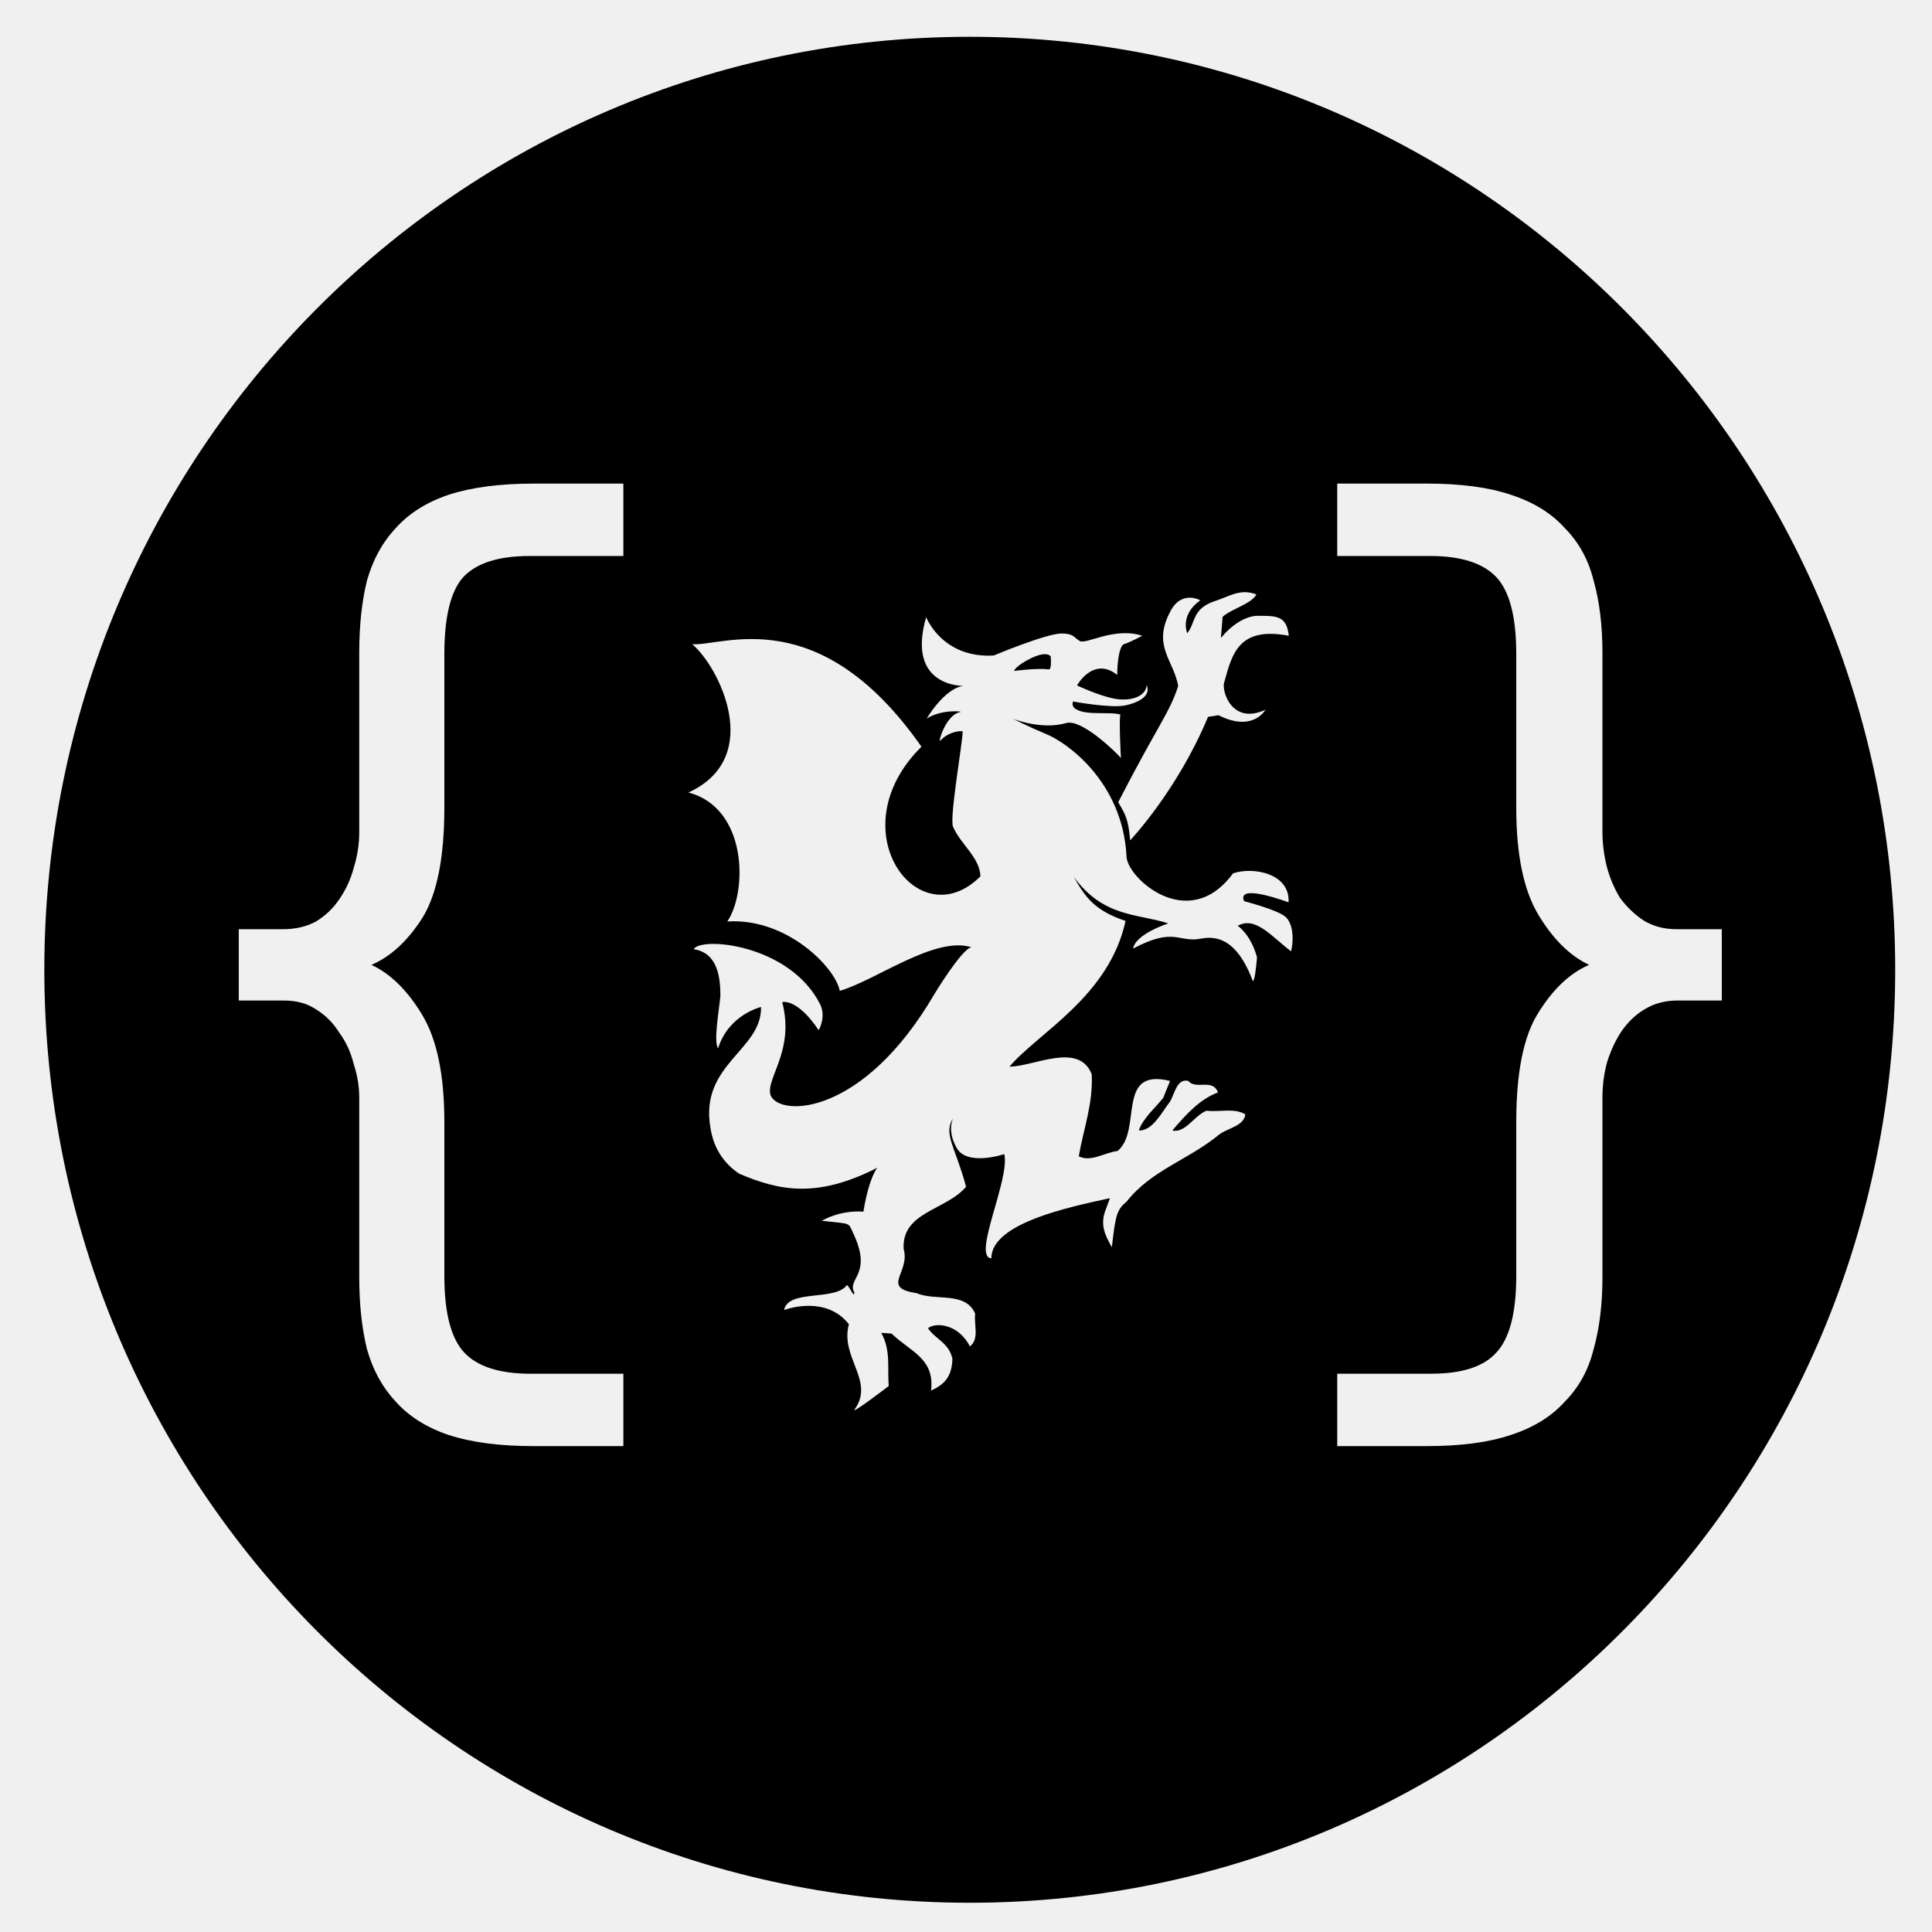
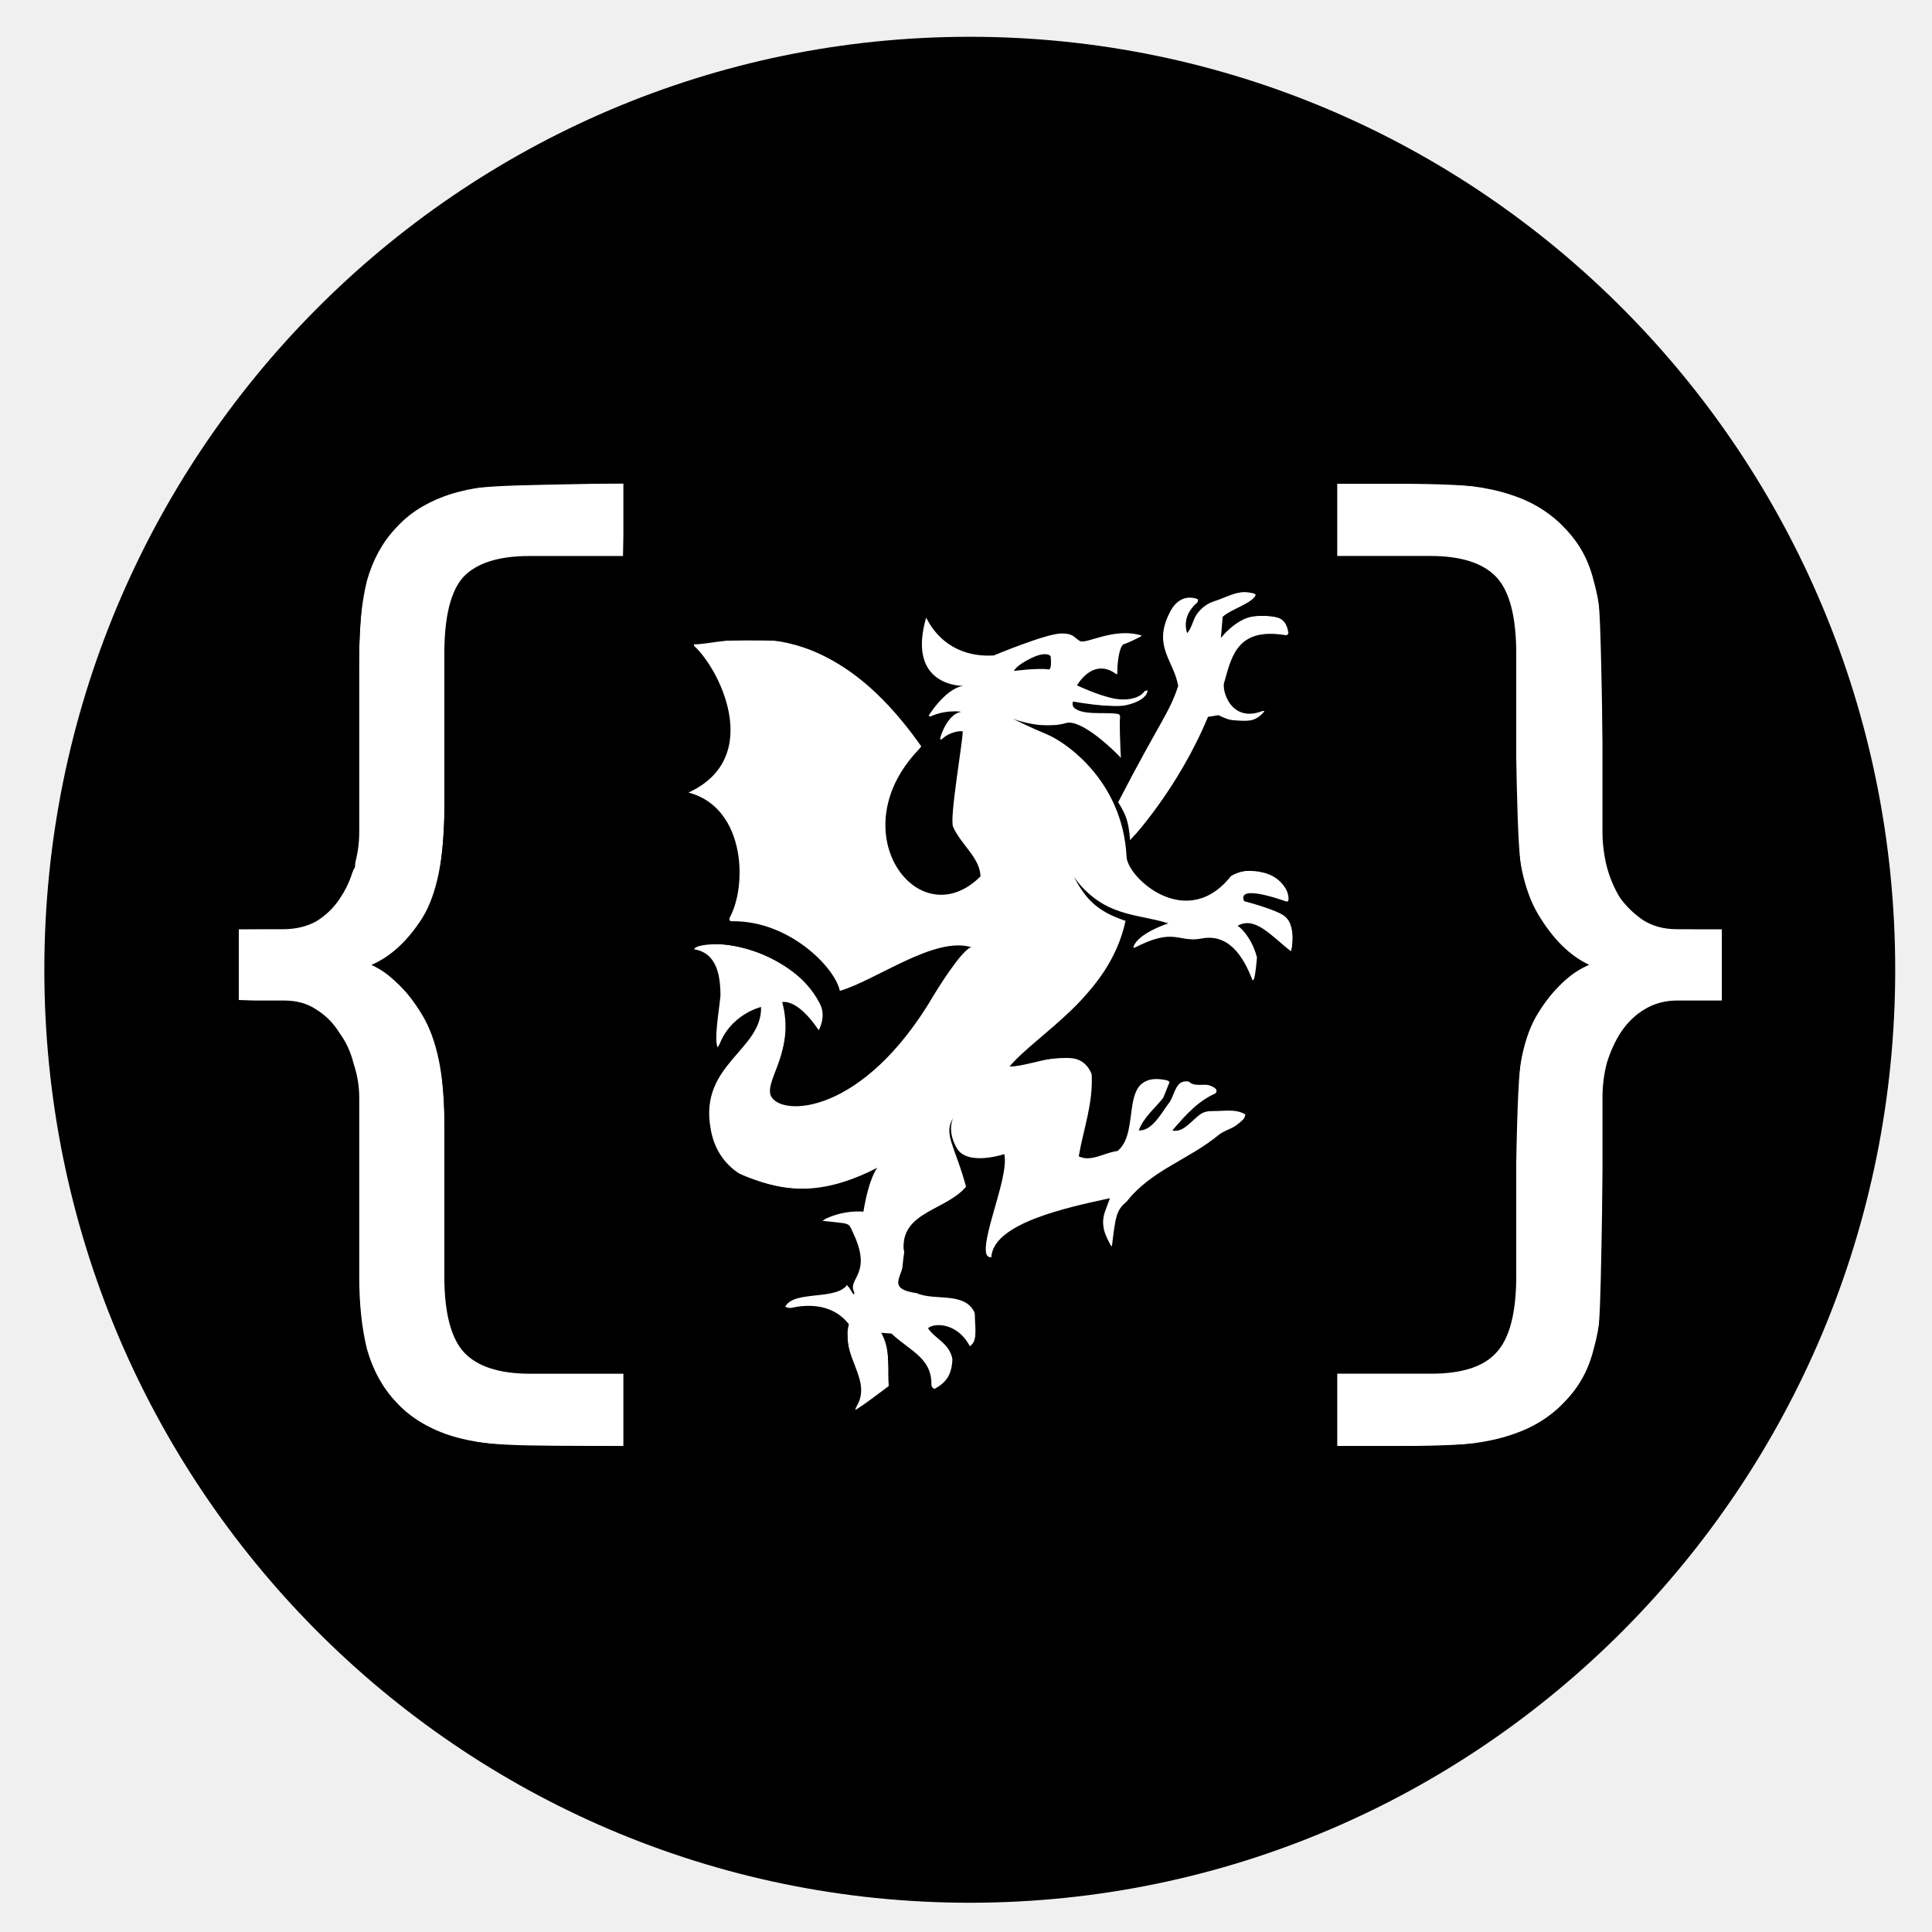
- <svg xmlns="http://www.w3.org/2000/svg" width="100px" height="100px" viewBox="0 0 100 100" version="1.1" id="SVGRoot">
+ <svg xmlns="http://www.w3.org/2000/svg" id="SVGRoot" version="1.1" viewBox="0 0 100 100" height="100px" width="100px">
  <defs id="defs75" />
-   <g id="layer1">
-     <g id="g4443-2" transform="matrix(0.6026038,0,0,0.6075179,-17.0673,-11.80659)" style="fill:#000000">
-       <path style="fill:#000000;fill-opacity:1" d="m 205.941,719.262 a 79.489,79.489 0 0 0 -79.488,79.49 79.489,79.489 0 0 0 79.488,79.488 79.489,79.489 0 0 0 79.49,-79.488 79.489,79.489 0 0 0 -79.49,-79.49 z M 168.5,757.328 h 7.688 v 6.17 h -8.068 c -2.658,0 -4.554,0.602 -5.693,1.805 -1.076,1.202 -1.615,3.385 -1.615,6.549 v 13.098 c 0,4.24 -0.631,7.372 -1.896,9.396 -1.266,1.962 -2.722,3.29 -4.367,3.986 1.645,0.759 3.102,2.183 4.367,4.271 1.266,2.088 1.896,5.127 1.896,9.113 v 13.098 c 0,3.164 0.57,5.347 1.709,6.549 1.139,1.202 3.038,1.805 5.695,1.805 h 7.973 v 6.168 H 168.5 c -2.911,0 -5.347,-0.314 -7.309,-0.947 -1.898,-0.633 -3.418,-1.582 -4.557,-2.848 -1.139,-1.202 -1.961,-2.689 -2.467,-4.461 -0.443,-1.772 -0.666,-3.829 -0.666,-6.17 v -15.283 c 0,-0.949 -0.158,-1.897 -0.475,-2.846 -0.253,-1.012 -0.663,-1.899 -1.232,-2.658 -0.506,-0.823 -1.172,-1.488 -1.994,-1.994 -0.759,-0.506 -1.676,-0.758 -2.752,-0.758 h -3.893 v -6.076 h 3.797 c 1.076,0 2.025,-0.221 2.848,-0.664 0.823,-0.506 1.488,-1.139 1.994,-1.898 0.57,-0.823 0.979,-1.709 1.232,-2.658 0.316,-1.012 0.475,-2.025 0.475,-3.037 v -15.281 c 0,-2.341 0.223,-4.398 0.666,-6.17 0.506,-1.772 1.328,-3.259 2.467,-4.461 1.139,-1.266 2.658,-2.215 4.557,-2.848 1.962,-0.633 4.398,-0.949 7.309,-0.949 z m 69.004,0 h 7.689 c 2.911,0 5.315,0.316 7.213,0.949 1.962,0.633 3.511,1.582 4.65,2.848 1.202,1.202 2.026,2.689 2.469,4.461 0.506,1.772 0.76,3.829 0.76,6.17 v 15.281 c 0,0.949 0.126,1.931 0.379,2.943 0.253,0.949 0.632,1.836 1.139,2.658 0.57,0.759 1.235,1.392 1.994,1.898 0.823,0.506 1.772,0.758 2.848,0.758 h 3.891 v 6.076 h -3.797 c -1.076,0 -2.025,0.252 -2.848,0.758 -0.759,0.443 -1.423,1.076 -1.992,1.898 -0.506,0.759 -0.918,1.646 -1.234,2.658 -0.253,0.949 -0.379,1.929 -0.379,2.941 v 15.283 c 0,2.341 -0.254,4.398 -0.76,6.17 -0.443,1.772 -1.266,3.259 -2.469,4.461 -1.139,1.266 -2.689,2.215 -4.65,2.848 -1.898,0.633 -4.302,0.947 -7.213,0.947 h -7.689 v -6.168 h 8.068 c 2.658,0 4.524,-0.602 5.6,-1.805 1.139,-1.202 1.709,-3.385 1.709,-6.549 V 811.717 c 0,-4.24 0.633,-7.341 1.898,-9.303 1.266,-2.025 2.72,-3.386 4.365,-4.082 -1.645,-0.759 -3.1,-2.181 -4.365,-4.27 -1.266,-2.088 -1.898,-5.127 -1.898,-9.113 v -13.098 c 0,-3.164 -0.57,-5.347 -1.709,-6.549 -1.139,-1.202 -3.038,-1.805 -5.695,-1.805 h -7.973 z m -7.924,9.252 c 0.303,0.003 0.623,0.059 0.984,0.191 -0.463,0.835 -2.116,1.204 -2.904,1.91 l -0.148,1.799 c 0.895,-1.08 2.158,-1.948 3.309,-1.885 1.411,0 2.365,-0.009 2.518,1.697 -4.317,-0.812 -4.873,1.576 -5.525,3.922 -0.302,0.6 0.547,3.744 3.516,2.389 10e-6,0 -1.058,1.948 -4.02,0.461 l -0.904,0.139 c -2.621,6.265 -6.686,10.521 -6.686,10.521 -0.159,-1.789 -0.393,-2.186 -1.029,-3.25 3.485,-6.705 4.426,-7.632 5.154,-9.908 -0.395,-2.2 -2.222,-3.386 -0.715,-6.271 0.967,-1.955 2.613,-1.023 2.613,-1.023 -1.796,1.262 -1.123,2.803 -1.123,2.803 0.722,-0.848 0.387,-2.019 2.242,-2.691 1.078,-0.338 1.811,-0.81 2.719,-0.803 z m -27.383,2.131 c 0,0 1.365,3.519 5.805,3.264 0,0 4.515,-1.875 5.82,-1.875 1.014,0 1.024,0.302 1.561,0.637 0.537,0.338 2.944,-1.22 5.369,-0.445 0,0 -0.855,0.481 -1.637,0.746 -0.325,0.292 -0.506,1.416 -0.506,2.592 -2.061,-1.617 -3.455,0.895 -3.455,0.895 0,0 1.785,0.848 3.184,1.123 1.395,0.265 2.724,-0.16 2.797,-1.141 0.391,0.841 -0.578,1.477 -1.906,1.732 -1.242,0.232 -4.422,-0.344 -4.422,-0.344 -0.113,0.345 0.053,0.566 0.348,0.699 0.917,0.497 2.889,0.143 3.73,0.418 -0.133,0.212 0.013,3.492 0.043,3.697 -0.51,-0.583 -3.406,-3.358 -4.711,-2.977 -2.127,0.613 -4.568,-0.367 -4.568,-0.367 0,0 1.302,0.663 2.945,1.342 1.646,0.682 6.47,3.988 6.814,10.379 0,1.779 5.297,6.646 9.146,1.451 1.699,-0.583 4.918,-0.016 4.77,2.469 0,0 -4.515,-1.691 -3.816,-0.098 0,0 2.912,0.743 3.568,1.346 0.656,0.59 0.706,1.988 0.461,2.926 -1.699,-1.292 -3.071,-3.025 -4.582,-2.174 0,0 1.11,0.69 1.66,2.688 -0.103,1.196 -0.213,1.921 -0.352,2.037 -0.855,-2.256 -2.149,-4.073 -4.422,-3.639 -2.024,0.401 -2.253,-1.043 -5.867,0.852 0.199,-1.249 3.023,-2.143 3.023,-2.143 -2.611,-0.848 -5.581,-0.487 -8.125,-3.979 0.977,1.749 1.818,2.898 4.451,3.766 -1.414,6.45 -7.548,9.565 -9.967,12.414 2.093,0 5.949,-2.143 7.059,0.646 0.133,2.531 -0.715,4.671 -1.109,6.996 1.047,0.524 2.217,-0.327 3.33,-0.453 2.16,-1.749 -0.193,-7.13 4.508,-5.967 l -0.586,1.441 c -0.719,0.901 -1.7,1.679 -2.098,2.775 1.179,0.063 1.965,-1.546 2.684,-2.457 0.391,-0.646 0.586,-2.008 1.57,-1.76 0.649,0.785 2.09,-0.249 2.547,0.98 -1.567,0.576 -2.745,1.875 -3.918,3.236 1.113,0.268 1.894,-1.292 2.938,-1.68 1.113,0.133 2.416,-0.265 3.33,0.318 -0.126,0.981 -1.498,1.166 -2.217,1.689 -2.68,2.203 -5.83,3.024 -7.986,5.744 -0.858,0.699 -0.95,1.192 -1.262,3.879 -0.59,-1.034 -0.987,-1.862 -0.59,-3.031 l 0.428,-1.148 c -3.594,0.775 -10.175,2.139 -10.191,5.127 -1.67,-0.113 1.627,-6.764 1.113,-8.881 0,0 -3.203,1.074 -4.098,-0.539 -0.772,-1.378 -0.399,-2.309 -0.279,-2.541 -0.907,1.352 0.186,2.477 1.094,5.859 -1.699,2.018 -5.554,2.13 -5.359,5.316 0.59,2.008 -2.025,3.292 1.119,3.752 1.627,0.709 4.174,-0.196 5.025,1.752 -0.129,0.901 0.388,2.143 -0.457,2.785 -0.994,-1.954 -3.004,-2.067 -3.594,-1.547 0.59,0.904 1.841,1.266 2.096,2.627 -0.063,1.362 -0.529,2.099 -1.838,2.682 0.331,-2.723 -1.724,-3.28 -3.396,-4.857 l -0.885,-0.062 c 0.848,1.497 0.517,2.981 0.646,4.531 0,0 -3.418,2.601 -2.895,1.945 1.693,-2.395 -1.309,-4.414 -0.523,-7.203 -1.895,-2.415 -5.166,-1.372 -5.57,-1.213 0.355,-1.752 4.123,-0.795 5.309,-2.014 0.129,-0.523 0.723,1.176 0.723,0.52 -0.653,-1.239 1.613,-1.487 -0.104,-5.078 -0.447,-0.944 -0.126,-0.742 -2.693,-1.037 1.858,-0.997 3.574,-0.768 3.574,-0.768 0.514,-3.025 1.203,-3.75 1.203,-3.75 -5.344,2.713 -8.584,1.875 -11.857,0.514 -1.362,-0.901 -2.209,-2.204 -2.475,-3.887 -0.977,-5.446 4.433,-6.625 4.34,-10.322 0,0 -2.783,0.646 -3.688,3.521 -0.401,-0.593 0.07,-3.104 0.199,-4.469 0,-1.743 -0.312,-3.681 -2.293,-3.973 0.59,-1.097 8.24,-0.442 10.854,4.68 0.55,1.087 -0.119,2.221 -0.119,2.221 -1.875,-2.776 -3.135,-2.395 -3.135,-2.395 1.113,4.148 -1.468,6.552 -0.994,7.943 0.782,1.865 7.954,1.785 14.066,-8.627 0,0 2.353,-3.856 3.182,-3.992 -3.141,-0.974 -8.169,2.806 -11.307,3.717 -0.394,-2.018 -4.585,-6.238 -9.66,-5.91 1.756,-2.584 1.716,-9.686 -3.34,-10.988 6.612,-3.008 2.547,-10.819 0.324,-12.635 2.614,0.189 10.906,-3.731 19.691,8.732 -7.219,7.079 -0.285,16.35 5.068,11.043 -0.066,-1.62 -1.67,-2.68 -2.355,-4.221 -0.325,-0.722 0.826,-7.202 0.826,-8.113 0,-0.086 -1.138,-0.07 -1.916,0.771 -0.235,0.245 0.455,-2.204 1.717,-2.436 0.331,-0.053 -1.581,-0.264 -2.883,0.551 0,0 1.488,-2.541 3.135,-2.779 0,0 -4.93,0.114 -3.188,-5.855 z m 10.139,3.154 c -0.255,0.01 -0.617,0.093 -1.121,0.338 -1.345,0.656 -1.477,1.09 -1.477,1.09 0,0 2.052,-0.273 2.986,-0.131 0.292,0.033 0.164,-1.123 0.164,-1.123 0,0 -0.128,-0.19 -0.553,-0.174 z" transform="translate(-94.32242,-696.6932)" id="path4242-3" />
+   <g id="layer2">
+     <ellipse style="fill:#00ff00;stroke-width:1.148" ry="39.648" rx="43.598" cy="50.391" cx="50.488" id="path3750" />
+     <path id="path3762" d="M 44.456,89.586 C 35.818,88.393 28.057,85.134 21.702,80.029 8.956,69.793 3.908,53.675 8.835,38.949 10.746,33.238 13.871,28.266 18.375,23.771 22.746,19.408 27.626,16.24 33.417,14.006 45.193,9.463 58.426,9.815 69.871,14.975 c 7.928,3.574 14.807,9.643 18.994,16.757 7.842,13.324 6.582,29.78 -3.21,41.93 -6.672,8.279 -16.229,13.737 -27.43,15.667 -3.115,0.537 -10.719,0.679 -13.77,0.257 z" style="fill:#ffffff;stroke-width:0.195" />
+   </g>
+   <g style="opacity:1" id="layer1">
+     <g style="fill:#000000" transform="matrix(0.6026038,0,0,0.6075179,-17.0673,-11.80659)" id="g4443-2">
+       <path d="M 50.195,1.904 A 47.9,48.291 0 0 0 2.295,50.195 47.9,48.291 0 0 0 50.195,98.486 47.9,48.291 0 0 0 98.096,50.195 47.9,48.291 0 0 0 50.195,1.904 Z m -22.562,23.125 h 4.633 v 3.75 h -4.863 c -1.602,0 -2.743,0.365 -3.43,1.096 -0.648,0.73 -0.975,2.056 -0.975,3.979 v 7.957 c 0,2.576 -0.38,4.479 -1.143,5.709 -0.763,1.192 -1.639,1.999 -2.631,2.422 0.991,0.461 1.868,1.325 2.631,2.594 0.763,1.269 1.143,3.115 1.143,5.537 v 7.957 c 0,1.922 0.345,3.248 1.031,3.979 0.686,0.73 1.83,1.096 3.432,1.096 h 4.805 v 3.748 h -4.633 c -1.754,0 -3.222,-0.192 -4.404,-0.576 C 22.085,73.891 21.169,73.316 20.482,72.547 19.796,71.816 19.301,70.912 18.996,69.836 18.729,68.76 18.594,67.51 18.594,66.088 v -9.285 c 0,-0.577 -0.095,-1.152 -0.285,-1.729 -0.153,-0.615 -0.399,-1.154 -0.742,-1.615 -0.305,-0.5 -0.707,-0.903 -1.203,-1.211 -0.458,-0.308 -1.01,-0.461 -1.658,-0.461 h -2.346 v -3.691 h 2.289 c 0.648,0 1.219,-0.135 1.715,-0.404 0.496,-0.308 0.898,-0.691 1.203,-1.152 0.343,-0.5 0.59,-1.039 0.742,-1.615 0.191,-0.615 0.285,-1.231 0.285,-1.846 v -9.283 c 0,-1.422 0.135,-2.672 0.402,-3.748 0.305,-1.076 0.8,-1.981 1.486,-2.711 0.686,-0.769 1.602,-1.344 2.746,-1.729 1.182,-0.384 2.65,-0.578 4.404,-0.578 z m 41.582,0 h 4.633 c 1.754,0 3.204,0.194 4.348,0.578 1.182,0.384 2.114,0.96 2.801,1.729 0.724,0.73 1.221,1.635 1.488,2.711 0.305,1.076 0.459,2.326 0.459,3.748 v 9.283 c 0,0.577 0.074,1.174 0.227,1.789 0.153,0.577 0.382,1.115 0.688,1.615 0.343,0.461 0.744,0.845 1.201,1.152 0.496,0.308 1.069,0.461 1.717,0.461 h 2.344 v 3.691 h -2.287 c -0.648,0 -1.221,0.153 -1.717,0.461 -0.458,0.269 -0.858,0.653 -1.201,1.152 -0.305,0.461 -0.553,1 -0.744,1.615 -0.153,0.577 -0.227,1.172 -0.227,1.787 v 9.285 c 0,1.422 -0.154,2.672 -0.459,3.748 -0.267,1.076 -0.764,1.981 -1.488,2.711 -0.686,0.769 -1.619,1.344 -2.801,1.729 -1.144,0.384 -2.594,0.576 -4.348,0.576 h -4.633 v -3.748 h 4.861 c 1.602,0 2.727,-0.365 3.375,-1.096 0.686,-0.73 1.029,-2.056 1.029,-3.979 v -7.957 c 0,-2.576 0.382,-4.461 1.145,-5.652 0.763,-1.23 1.639,-2.056 2.631,-2.479 -0.991,-0.461 -1.868,-1.325 -2.631,-2.594 -0.763,-1.269 -1.145,-3.115 -1.145,-5.537 v -7.957 c 0,-1.922 -0.343,-3.248 -1.029,-3.979 -0.686,-0.73 -1.83,-1.096 -3.432,-1.096 h -4.805 z m -4.775,5.621 c 0.182,0.002 0.376,0.037 0.594,0.117 -0.279,0.507 -1.275,0.731 -1.75,1.16 l -0.09,1.092 c 0.539,-0.656 1.301,-1.183 1.994,-1.145 0.85,0 1.424,-0.005 1.516,1.031 -2.601,-0.493 -2.935,0.958 -3.328,2.383 -0.182,0.364 0.328,2.274 2.117,1.451 5e-6,0 -0.637,1.183 -2.422,0.279 l -0.545,0.086 c -1.579,3.806 -4.029,6.391 -4.029,6.391 -0.096,-1.087 -0.236,-1.328 -0.619,-1.975 2.1,-4.074 2.666,-4.637 3.105,-6.02 -0.238,-1.336 -1.338,-2.056 -0.43,-3.809 0.583,-1.188 1.574,-0.623 1.574,-0.623 -1.082,0.767 -0.678,1.703 -0.678,1.703 0.435,-0.515 0.234,-1.226 1.352,-1.635 0.65,-0.205 1.092,-0.493 1.639,-0.488 z m -16.5,1.295 c 0,0 0.821,2.137 3.496,1.982 0,0 2.721,-1.139 3.508,-1.139 0.611,0 0.618,0.183 0.941,0.387 0.323,0.205 1.773,-0.74 3.234,-0.27 0,0 -0.515,0.292 -0.986,0.453 -0.196,0.177 -0.305,0.86 -0.305,1.574 -1.242,-0.982 -2.082,0.543 -2.082,0.543 0,0 1.075,0.515 1.918,0.682 0.84,0.161 1.642,-0.096 1.686,-0.691 0.235,0.511 -0.348,0.896 -1.148,1.051 -0.749,0.141 -2.664,-0.207 -2.664,-0.207 -0.068,0.21 0.031,0.343 0.209,0.424 0.553,0.302 1.741,0.087 2.248,0.254 -0.08,0.129 0.007,2.121 0.025,2.246 -0.307,-0.354 -2.051,-2.04 -2.838,-1.809 -1.282,0.372 -2.754,-0.223 -2.754,-0.223 0,0 0.785,0.402 1.775,0.814 0.992,0.415 3.9,2.424 4.107,6.307 0,1.081 3.192,4.037 5.512,0.881 1.024,-0.354 2.963,-0.009 2.873,1.5 0,0 -2.72,-1.027 -2.299,-0.059 0,0 1.755,0.45 2.15,0.816 0.395,0.358 0.425,1.208 0.277,1.777 -1.024,-0.785 -1.851,-1.838 -2.762,-1.32 0,0 0.669,0.419 1,1.633 -0.062,0.727 -0.127,1.168 -0.211,1.238 -0.515,-1.371 -1.295,-2.475 -2.664,-2.211 -1.22,0.243 -1.359,-0.634 -3.537,0.518 0.12,-0.759 1.822,-1.303 1.822,-1.303 -1.573,-0.515 -3.363,-0.295 -4.896,-2.416 0.589,1.063 1.097,1.76 2.684,2.287 -0.852,3.918 -4.549,5.81 -6.006,7.541 1.262,0 3.583,-1.3 4.252,0.395 0.08,1.538 -0.43,2.837 -0.668,4.25 0.631,0.318 1.337,-0.199 2.008,-0.275 1.302,-1.063 -0.118,-4.331 2.715,-3.625 l -0.352,0.875 c -0.433,0.548 -1.026,1.019 -1.266,1.686 0.711,0.038 1.184,-0.939 1.617,-1.492 0.236,-0.392 0.354,-1.219 0.947,-1.068 0.391,0.477 1.26,-0.151 1.535,0.596 -0.944,0.35 -1.655,1.138 -2.361,1.965 0.671,0.163 1.141,-0.784 1.77,-1.02 0.671,0.081 1.457,-0.161 2.008,0.193 -0.076,0.596 -0.903,0.707 -1.336,1.025 -1.615,1.338 -3.513,1.838 -4.812,3.49 -0.517,0.425 -0.574,0.725 -0.762,2.357 -0.355,-0.628 -0.595,-1.131 -0.355,-1.842 l 0.258,-0.697 c -2.166,0.471 -6.131,1.298 -6.141,3.113 -1.006,-0.068 0.98,-4.109 0.67,-5.395 0,0 -1.93,0.652 -2.469,-0.328 -0.465,-0.837 -0.24,-1.402 -0.168,-1.543 -0.547,0.821 0.111,1.504 0.658,3.559 -1.024,1.226 -3.346,1.294 -3.229,3.23 0.356,1.22 -1.221,2 0.674,2.279 0.98,0.431 2.516,-0.119 3.029,1.064 -0.078,0.547 0.234,1.301 -0.275,1.691 -0.599,-1.187 -1.811,-1.255 -2.166,-0.939 0.355,0.549 1.11,0.769 1.264,1.596 -0.038,0.827 -0.321,1.275 -1.109,1.629 0.2,-1.654 -1.037,-1.991 -2.045,-2.949 l -0.533,-0.039 c 0.511,0.91 0.311,1.812 0.389,2.754 0,0 -2.059,1.58 -1.744,1.182 1.02,-1.455 -0.79,-2.682 -0.316,-4.377 -1.142,-1.467 -3.112,-0.833 -3.355,-0.736 0.214,-1.065 2.485,-0.482 3.199,-1.223 0.078,-0.318 0.436,0.713 0.436,0.314 -0.393,-0.753 0.972,-0.902 -0.062,-3.084 -0.27,-0.573 -0.076,-0.452 -1.623,-0.631 1.12,-0.606 2.154,-0.467 2.154,-0.467 0.309,-1.838 0.725,-2.277 0.725,-2.277 -3.22,1.648 -5.174,1.14 -7.146,0.312 -0.82,-0.547 -1.33,-1.339 -1.49,-2.361 -0.589,-3.309 2.671,-4.025 2.615,-6.271 0,0 -1.678,0.392 -2.223,2.139 -0.241,-0.36 0.043,-1.886 0.121,-2.715 0,-1.059 -0.189,-2.235 -1.383,-2.412 0.355,-0.666 4.966,-0.27 6.541,2.842 0.331,0.66 -0.072,1.35 -0.072,1.35 -1.13,-1.687 -1.889,-1.455 -1.889,-1.455 0.671,2.52 -0.885,3.981 -0.6,4.826 0.471,1.133 4.793,1.083 8.477,-5.242 0,0 1.419,-2.341 1.918,-2.424 -1.893,-0.592 -4.924,1.704 -6.814,2.258 -0.238,-1.226 -2.762,-3.791 -5.82,-3.592 1.058,-1.57 1.033,-5.883 -2.014,-6.674 3.985,-1.828 1.535,-6.573 0.195,-7.676 1.575,0.115 6.573,-2.267 11.867,5.305 -4.35,4.301 -0.171,9.933 3.055,6.709 -0.04,-0.984 -1.007,-1.629 -1.42,-2.564 -0.196,-0.439 0.498,-4.376 0.498,-4.93 0,-0.052 -0.685,-0.042 -1.154,0.469 -0.142,0.149 0.273,-1.338 1.033,-1.479 0.2,-0.032 -0.952,-0.161 -1.736,0.334 0,0 0.897,-1.545 1.889,-1.689 0,0 -2.97,0.07 -1.92,-3.557 z m 6.109,1.916 c -0.153,0.006 -0.372,0.056 -0.676,0.205 -0.811,0.398 -0.891,0.662 -0.891,0.662 0,0 1.238,-0.165 1.801,-0.078 0.176,0.02 0.098,-0.684 0.098,-0.684 0,0 -0.076,-0.116 -0.332,-0.105 z" style="fill:#000000;fill-opacity:1;stroke-width:0.605" transform="matrix(1.659465,0,0,1.646042,28.32258,19.43415)" id="path4242-3" />
    </g>
+     <path id="path3754" d="M 46.954,98.274 C 26.808,96.862 9.499,82.638 4.145,63.096 2.821,58.263 2.571,56.242 2.566,50.336 2.562,46.14 2.634,44.623 2.916,42.914 4.524,33.184 8.479,24.902 14.997,17.621 20.735,11.209 28.913,6.143 37.327,3.788 49.84,0.286 63.184,2.028 74.321,8.618 85.069,14.979 92.856,25.196 96.29,37.445 c 2.141,7.638 2.221,16.799 0.216,24.709 C 90.833,84.532 69.785,99.875 46.954,98.274 Z M 32.346,72.894 v -1.953 h -3.279 c -3.015,0 -3.348,-0.035 -4.139,-0.439 -0.586,-0.299 -0.988,-0.689 -1.262,-1.221 -0.373,-0.725 -0.411,-1.249 -0.532,-7.227 -0.139,-6.913 -0.272,-7.941 -1.242,-9.597 -0.26,-0.444 -0.903,-1.194 -1.429,-1.667 l -0.956,-0.859 0.754,-0.542 c 0.793,-0.57 1.704,-1.778 2.084,-2.765 0.547,-1.418 0.677,-2.888 0.794,-8.984 0.116,-6.005 0.151,-6.492 0.522,-7.122 0.755,-1.285 1.33,-1.46 5.169,-1.569 l 3.418,-0.098 0.056,-1.921 0.056,-1.921 -4.06,0.079 c -4.536,0.089 -5.307,0.249 -6.955,1.444 -0.514,0.373 -1.196,1.091 -1.516,1.596 -1.142,1.801 -1.202,2.243 -1.332,9.805 l -0.119,6.934 -0.515,0.977 c -0.905,1.719 -1.857,2.223 -4.219,2.238 l -1.416,0.009 v 1.832 1.832 l 1.738,0.083 c 1.936,0.093 2.702,0.45 3.518,1.64 0.892,1.302 0.993,2.12 0.997,8.072 0.002,3.071 0.092,6.197 0.201,6.945 0.363,2.509 1.468,4.255 3.347,5.283 1.533,0.84 2.789,1.036 6.752,1.054 l 3.564,0.016 z m 44.766,1.735 c 2.505,-0.527 4.398,-2.038 5.244,-4.187 0.44,-1.117 0.462,-1.428 0.573,-8.096 0.111,-6.653 0.134,-6.973 0.557,-7.908 0.875,-1.931 2.008,-2.628 4.28,-2.635 l 1.416,-0.004 v -1.855 -1.855 l -1.318,-0.001 c -1.798,-0.002 -2.573,-0.255 -3.416,-1.12 -1.313,-1.345 -1.366,-1.678 -1.508,-9.426 -0.121,-6.654 -0.145,-6.98 -0.584,-8.096 -0.846,-2.148 -2.739,-3.66 -5.244,-4.187 -0.569,-0.12 -2.616,-0.218 -4.548,-0.218 h -3.513 l 0.056,1.904 0.056,1.904 3.418,0.098 c 4.035,0.115 4.477,0.271 5.273,1.859 0.483,0.963 0.489,1.04 0.607,7.516 0.119,6.543 0.197,7.292 0.903,8.691 0.456,0.904 1.61,2.249 2.28,2.658 0.332,0.203 0.492,0.369 0.356,0.369 -0.39,0.001 -1.977,1.555 -2.483,2.431 -0.863,1.496 -0.932,2.078 -1.065,8.996 -0.134,7.008 -0.202,7.514 -1.143,8.56 -0.606,0.673 -1.274,0.801 -4.729,0.906 l -3.418,0.104 -0.056,1.904 -0.056,1.904 h 3.513 c 1.932,0 3.979,-0.098 4.548,-0.218 z M 45.973,70.413 c -0.08,-1.245 -0.054,-1.387 0.222,-1.236 0.757,0.415 1.787,1.571 1.899,2.133 0.144,0.72 0.311,0.755 0.846,0.181 0.587,-0.631 0.512,-1.458 -0.193,-2.116 -0.325,-0.304 -0.511,-0.601 -0.413,-0.662 0.294,-0.182 1.389,0.291 1.604,0.693 0.111,0.207 0.284,0.324 0.387,0.261 0.22,-0.136 0.244,-1.65 0.032,-1.984 -0.197,-0.31 -1.114,-0.647 -1.764,-0.648 -0.288,-5.86e-4 -0.854,-0.093 -1.257,-0.205 l -0.733,-0.204 0.114,-1.114 c 0.184,-1.796 0.386,-2.12 1.857,-2.979 0.732,-0.428 1.379,-0.855 1.437,-0.949 0.058,-0.094 -0.025,-0.544 -0.186,-0.998 -0.361,-1.024 -0.361,-1.079 -0.003,-0.781 0.167,0.139 0.66,0.21 1.172,0.169 1.085,-0.086 1.096,-0.011 0.39,2.706 -0.271,1.044 -0.45,2.012 -0.397,2.151 0.127,0.33 0.5,0.325 0.5,-0.007 0,-0.356 0.721,-0.985 1.677,-1.465 0.643,-0.323 3.62,-1.206 4.064,-1.206 0.06,0 0.021,0.232 -0.087,0.516 -0.203,0.533 0.074,1.827 0.391,1.827 0.085,0 0.202,-0.417 0.259,-0.928 0.091,-0.804 0.233,-1.045 1.068,-1.807 0.53,-0.483 1.879,-1.441 2.997,-2.128 3.117,-1.914 3.288,-2.169 1.451,-2.169 -0.846,0 -1.165,0.099 -1.657,0.513 -0.335,0.282 -0.652,0.47 -0.704,0.418 -0.107,-0.107 1.233,-1.359 1.793,-1.675 0.498,-0.281 0.184,-0.542 -0.834,-0.695 -0.793,-0.119 -0.823,-0.103 -1.302,0.707 -0.579,0.98 -1.298,1.78 -1.456,1.622 -0.062,-0.062 0.117,-0.353 0.398,-0.648 0.281,-0.294 0.646,-0.797 0.812,-1.118 0.283,-0.548 0.278,-0.592 -0.087,-0.727 -0.545,-0.201 -1.337,0.146 -1.533,0.672 -0.091,0.244 -0.226,0.857 -0.3,1.362 -0.18,1.228 -0.609,1.716 -1.629,1.853 -0.455,0.061 -0.828,0.034 -0.828,-0.061 0,-0.095 0.13,-0.787 0.29,-1.539 0.623,-2.942 0.317,-3.546 -1.702,-3.358 -0.673,0.063 -1.444,0.171 -1.713,0.242 -0.365,0.096 -0.193,-0.131 0.684,-0.901 2.813,-2.47 4.293,-4.382 4.693,-6.065 0.104,-0.438 0.046,-0.531 -0.404,-0.644 -0.289,-0.073 -0.487,-0.172 -0.439,-0.22 0.048,-0.048 0.725,0.074 1.504,0.272 1.414,0.359 1.416,0.36 0.828,0.603 -0.593,0.246 -1.414,0.992 -1.086,0.986 0.097,-0.002 0.528,-0.123 0.958,-0.27 0.549,-0.188 1.227,-0.229 2.279,-0.14 1.662,0.141 2.066,0.38 2.621,1.549 0.3,0.632 0.354,0.668 0.488,0.324 0.269,-0.688 0.188,-1.197 -0.304,-1.922 l -0.482,-0.711 h 0.447 c 0.246,0 0.807,0.308 1.246,0.684 0.439,0.376 0.851,0.684 0.914,0.684 0.063,0 0.115,-0.338 0.115,-0.751 0,-0.875 -0.335,-1.24 -1.465,-1.592 -1.184,-0.369 -1.341,-0.659 -0.284,-0.524 0.488,0.063 1.045,0.174 1.238,0.248 0.572,0.22 0.314,-0.689 -0.333,-1.171 -0.86,-0.64 -2.024,-0.547 -2.832,0.226 -1.229,1.176 -2.967,1.034 -4.213,-0.345 -0.843,-0.933 -0.914,-1.633 -0.223,-2.176 0.589,-0.463 2.38,-3.144 3.209,-4.801 l 0.609,-1.218 1.122,0.112 c 0.844,0.084 1.218,0.037 1.512,-0.19 0.371,-0.286 0.352,-0.3 -0.372,-0.277 -1.434,0.045 -1.852,-1.259 -0.921,-2.873 0.438,-0.759 1.113,-1.101 2.025,-1.027 0.562,0.046 0.732,-0.012 0.732,-0.248 0,-0.531 -0.437,-0.777 -1.38,-0.777 -0.626,0 -1.072,0.127 -1.426,0.405 l -0.515,0.405 V 32.287 c 0,-0.271 0.253,-0.53 0.781,-0.799 1.428,-0.728 0.834,-1.197 -0.801,-0.632 -0.752,0.26 -1.181,0.551 -1.494,1.015 -0.242,0.358 -0.439,0.523 -0.439,0.367 0,-0.156 0.129,-0.455 0.287,-0.664 0.404,-0.534 0.368,-0.672 -0.175,-0.672 -0.573,0 -1.227,0.771 -1.39,1.638 -0.076,0.407 0.023,0.976 0.288,1.648 0.222,0.564 0.404,1.166 0.404,1.338 0,0.328 -2.953,5.915 -3.129,5.92 -0.056,0.002 -0.269,-0.306 -0.472,-0.685 -0.499,-0.927 -2.078,-2.375 -3.091,-2.835 l -0.827,-0.375 1.27,-0.004 c 1.212,-0.004 1.321,0.036 2.393,0.877 l 1.123,0.882 v -1.154 c 0,-1.303 -0.093,-1.391 -1.469,-1.391 -0.468,0 -0.897,-0.074 -0.954,-0.166 -0.056,-0.091 0.552,-0.124 1.351,-0.072 1.139,0.073 1.56,0.023 1.946,-0.23 0.664,-0.435 0.629,-0.753 -0.044,-0.401 -0.67,0.35 -0.731,0.349 -1.967,-0.018 -1.124,-0.334 -1.232,-0.523 -0.55,-0.97 0.351,-0.23 0.585,-0.256 0.977,-0.107 0.48,0.182 0.515,0.159 0.515,-0.348 0,-0.603 0.288,-1.05 0.879,-1.362 0.38,-0.201 0.381,-0.21 0.018,-0.35 -0.205,-0.079 -0.89,-0.037 -1.522,0.094 -0.883,0.182 -1.296,0.185 -1.782,0.009 -0.552,-0.2 -0.855,-0.152 -2.407,0.381 -0.976,0.335 -2.015,0.61 -2.309,0.61 -0.787,0 -1.801,-0.546 -2.43,-1.31 L 47.825,31.849 47.693,32.726 c -0.176,1.171 0.253,2.204 1.054,2.541 l 0.596,0.25 -0.509,0.476 c -0.28,0.262 -0.59,0.628 -0.691,0.814 -0.159,0.295 -0.108,0.323 0.409,0.22 0.677,-0.135 0.714,-0.049 0.271,0.627 -0.386,0.589 -0.256,0.783 0.319,0.475 0.233,-0.125 0.463,-0.188 0.511,-0.14 0.048,0.048 -0.042,1.073 -0.2,2.278 -0.158,1.205 -0.232,2.337 -0.166,2.517 0.067,0.179 0.413,0.753 0.769,1.276 0.356,0.522 0.648,1.021 0.648,1.109 0,0.441 -1.075,0.969 -1.973,0.969 -0.777,0 -1.065,-0.107 -1.634,-0.607 -1.526,-1.339 -1.574,-3.814 -0.115,-5.896 l 0.75,-1.07 -0.823,-1.047 c -1.254,-1.596 -2.732,-2.825 -4.371,-3.635 -1.48,-0.731 -1.492,-0.733 -3.967,-0.733 -1.366,0 -2.549,0.066 -2.63,0.147 -0.081,0.081 0.038,0.345 0.265,0.587 0.227,0.242 0.644,0.945 0.927,1.563 0.947,2.068 0.609,4.14 -0.834,5.121 l -0.677,0.46 0.597,0.309 c 1.633,0.845 2.381,3.228 1.711,5.454 -0.229,0.76 -0.23,0.91 -0.01,0.91 1.683,0 4.129,1.361 5.041,2.804 l 0.558,0.883 1.004,-0.454 c 0.552,-0.25 1.605,-0.739 2.339,-1.088 0.734,-0.349 1.721,-0.678 2.193,-0.731 l 0.859,-0.097 -1.475,2.222 c -2.833,4.269 -5.07,5.958 -7.752,5.856 -0.771,-0.029 -0.836,-0.428 -0.341,-2.095 0.247,-0.834 0.404,-1.798 0.362,-2.235 -0.04,-0.424 0.013,-0.769 0.119,-0.769 0.106,0 0.521,0.321 0.922,0.713 l 0.73,0.713 0.125,-0.496 c 0.414,-1.65 -2.829,-4.054 -5.469,-4.054 -1.074,0 -1.588,0.263 -0.878,0.448 0.708,0.185 0.999,1.314 0.856,3.32 L 36.985,54.437 37.454,53.758 c 0.441,-0.639 1.705,-1.656 1.863,-1.498 0.174,0.174 -0.419,1.278 -1.159,2.156 -1.52,1.807 -1.871,3.184 -1.212,4.76 0.464,1.109 1.026,1.58 2.393,2.002 1.594,0.492 2.996,0.491 4.436,-0.004 0.625,-0.215 1.175,-0.353 1.222,-0.306 0.134,0.134 -0.377,1.56 -0.617,1.72 -0.119,0.079 -0.441,0.145 -0.716,0.146 -0.275,0.002 -0.67,0.132 -0.879,0.29 -0.361,0.273 -0.351,0.287 0.207,0.296 0.722,0.011 0.919,0.147 1.225,0.842 0.314,0.713 0.294,1.483 -0.053,2.09 -0.154,0.269 -0.282,0.412 -0.286,0.318 -0.004,-0.094 -0.117,-0.08 -0.251,0.031 -0.134,0.111 -0.684,0.265 -1.221,0.344 -2.056,0.3 -2.544,0.829 -0.732,0.794 1.531,-0.029 2.197,0.414 2.197,1.462 0,0.415 0.143,1.111 0.317,1.547 0.214,0.534 0.276,1.049 0.191,1.582 l -0.126,0.79 0.906,-0.65 0.906,-0.65 -0.09,-1.407 z" style="fill:#000000;stroke-width:0.195" />
  </g>
</svg>
